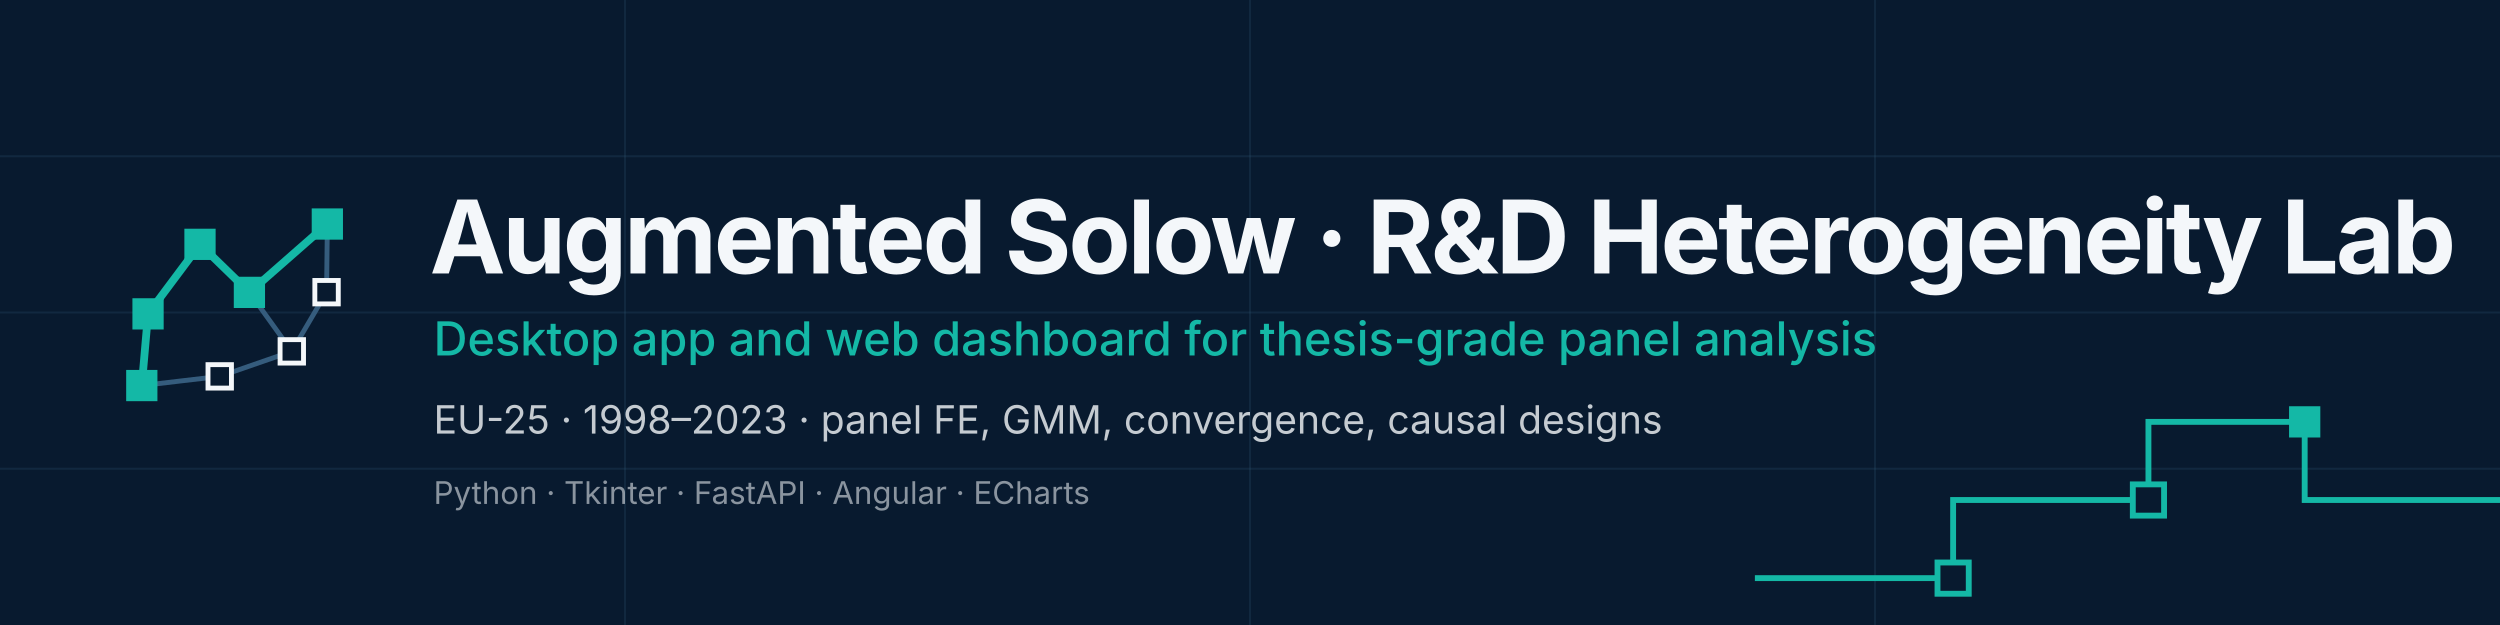
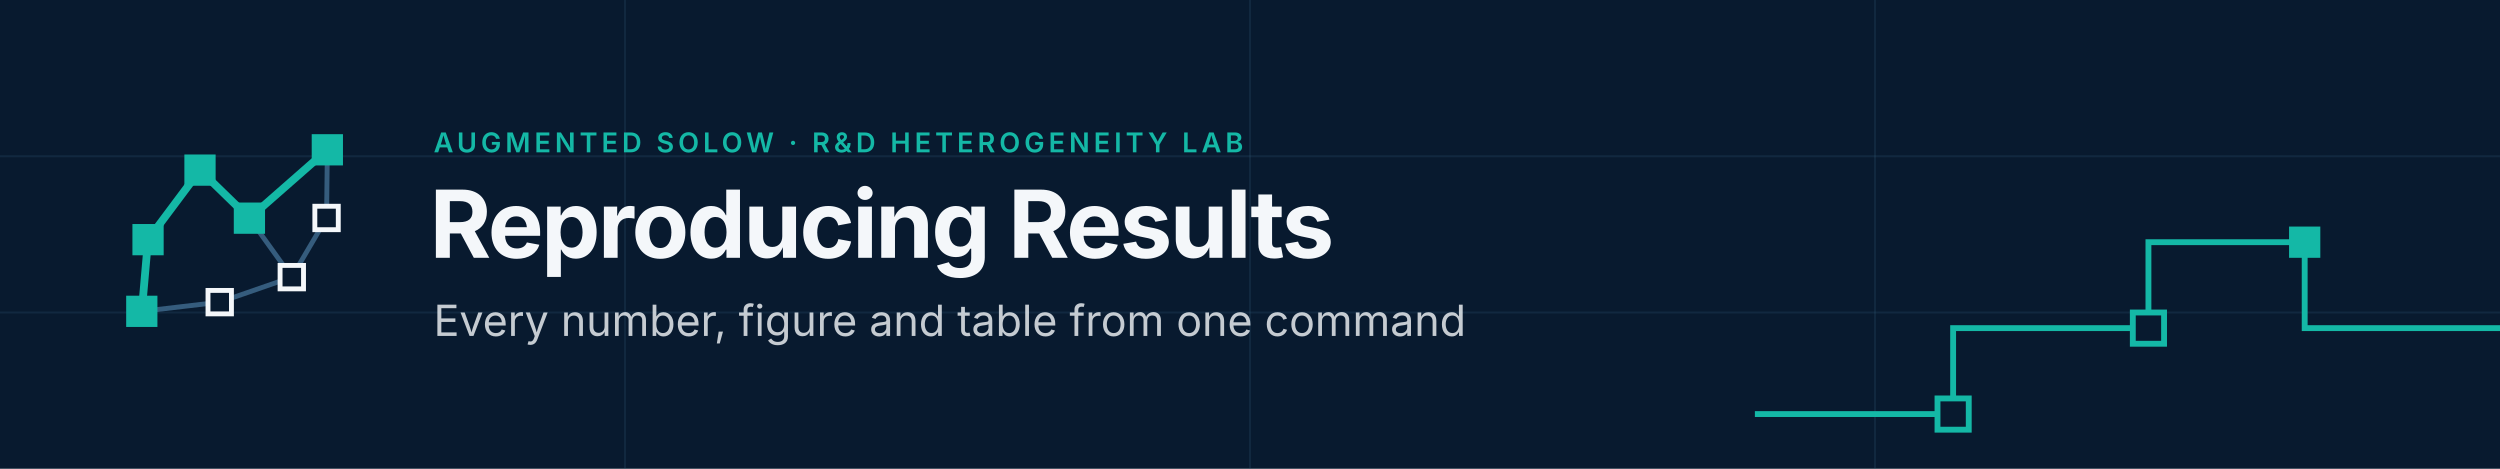
- <svg xmlns="http://www.w3.org/2000/svg" width="1280" height="320" viewBox="0 0 1280 320" role="img" aria-label="Augmented Solow · R&amp;D Heterogeneity Lab. Desktop app and web dashboard for thesis-grade panel analysis">
-   <rect width="1280" height="320" fill="#081A2F" />
+ <svg xmlns="http://www.w3.org/2000/svg" width="1280" height="240" viewBox="0 0 1280 240" role="img" aria-label="Reproducing Results — Every number, figure and table from one command">
+   <rect width="1280" height="240" fill="#081A2F" />
  <g stroke="#355C7D" stroke-opacity="0.22" stroke-width="1">
-     <path d="M0 80H1280 M0 160H1280 M0 240H1280" />
-     <path d="M320 0V320M640 0V320M960 0V320" />
+     <path d="M0 80H1280 M0 160H1280" />
+     <path d="M320 0V240M640 0V240M960 0V240" />
  </g>
  <g fill="none" stroke="#14B8A6" stroke-width="3" stroke-linecap="square" stroke-linejoin="miter">
-     <path d="M900 296H1000V256H1100V216H1180V256H1280" />
+     <path d="M900 212H1000V168H1100V124H1180V168H1280" />
  </g>
  <g fill="#081A2F" stroke="#14B8A6" stroke-width="3">
-     <rect x="992" y="288" width="16" height="16" />
-     <rect x="1092" y="248" width="16" height="16" />
+     <rect x="992" y="204" width="16" height="16" />
+     <rect x="1092" y="160" width="16" height="16" />
  </g>
-   <rect x="1172" y="208" width="16" height="16" fill="#14B8A6" />
-   <g transform="translate(60 100)">
+   <rect x="1172" y="116" width="16" height="16" fill="#14B8A6" />
+   <g transform="translate(60 62)">
    <line x1="52.5" y1="92.7" x2="89.4" y2="79.9" stroke="#355C7D" stroke-width="2.5" />
    <line x1="52.5" y1="92.7" x2="12.6" y2="97.4" stroke="#355C7D" stroke-width="2.5" />
    <line x1="67.7" y1="49.7" x2="89.4" y2="79.9" stroke="#355C7D" stroke-width="2.5" />
    <line x1="107.6" y1="14.7" x2="107.2" y2="49.6" stroke="#355C7D" stroke-width="2.5" />
    <line x1="89.4" y1="79.9" x2="107.2" y2="49.6" stroke="#355C7D" stroke-width="2.5" />
    <line x1="42.4" y1="25.1" x2="15.8" y2="60.7" stroke="#14B8A6" stroke-width="4" />
    <line x1="42.4" y1="25.1" x2="67.7" y2="49.7" stroke="#14B8A6" stroke-width="4" />
    <line x1="15.8" y1="60.7" x2="12.6" y2="97.4" stroke="#14B8A6" stroke-width="4" />
    <line x1="67.7" y1="49.7" x2="107.6" y2="14.7" stroke="#14B8A6" stroke-width="4" />
    <rect x="34.4" y="17.1" width="16" height="16" fill="#14B8A6" />
    <rect x="7.8" y="52.7" width="16" height="16" fill="#14B8A6" />
    <rect x="46.5" y="86.7" width="12" height="12" fill="#081A2F" stroke="#F4F7FA" stroke-width="2.5" />
    <rect x="59.7" y="41.7" width="16" height="16" fill="#14B8A6" />
    <rect x="99.6" y="6.7" width="16" height="16" fill="#14B8A6" />
    <rect x="83.4" y="73.9" width="12" height="12" fill="#081A2F" stroke="#F4F7FA" stroke-width="2.5" />
    <rect x="4.6" y="89.4" width="16" height="16" fill="#14B8A6" />
    <rect x="101.2" y="43.6" width="12" height="12" fill="#081A2F" stroke="#F4F7FA" stroke-width="2.5" />
  </g>
-   <text x="220" y="140" font-family="Inter, 'Segoe UI', Helvetica, Arial, sans-serif" font-size="52" font-weight="700" fill="#F4F7FA" letter-spacing="-1.5">Augmented Solow · R&amp;D Heterogeneity Lab</text>
-   <text x="222" y="182" font-family="Inter, 'Segoe UI', Helvetica, Arial, sans-serif" font-size="24" font-weight="500" fill="#14B8A6">Desktop app and web dashboard for thesis-grade panel analysis</text>
-   <text x="222" y="222" font-family="Inter, 'Segoe UI', Helvetica, Arial, sans-serif" font-size="20" font-weight="400" fill="#F4F7FA" fill-opacity="0.8">EU-25 · 1998–2023 · panel FE, GMM, convergence, causal designs</text>
-   <text x="222" y="258" font-family="Inter, 'Segoe UI', Helvetica, Arial, sans-serif" font-size="16" font-weight="400" fill="#F4F7FA" fill-opacity="0.55">Python · Tkinter · FastAPI · Angular · ECharts</text>
+   <text x="222" y="78" font-family="Inter, 'Segoe UI', Helvetica, Arial, sans-serif" font-size="14" font-weight="600" fill="#14B8A6" letter-spacing="2">AUGMENTED SOLOW · R&amp;D HETEROGENEITY LAB</text>
+   <text x="220" y="132" font-family="Inter, 'Segoe UI', Helvetica, Arial, sans-serif" font-size="48" font-weight="700" fill="#F4F7FA" letter-spacing="-1.2">Reproducing Results</text>
+   <text x="222" y="172" font-family="Inter, 'Segoe UI', Helvetica, Arial, sans-serif" font-size="22" font-weight="400" fill="#F4F7FA" fill-opacity="0.8">Every number, figure and table from one command</text>
</svg>
